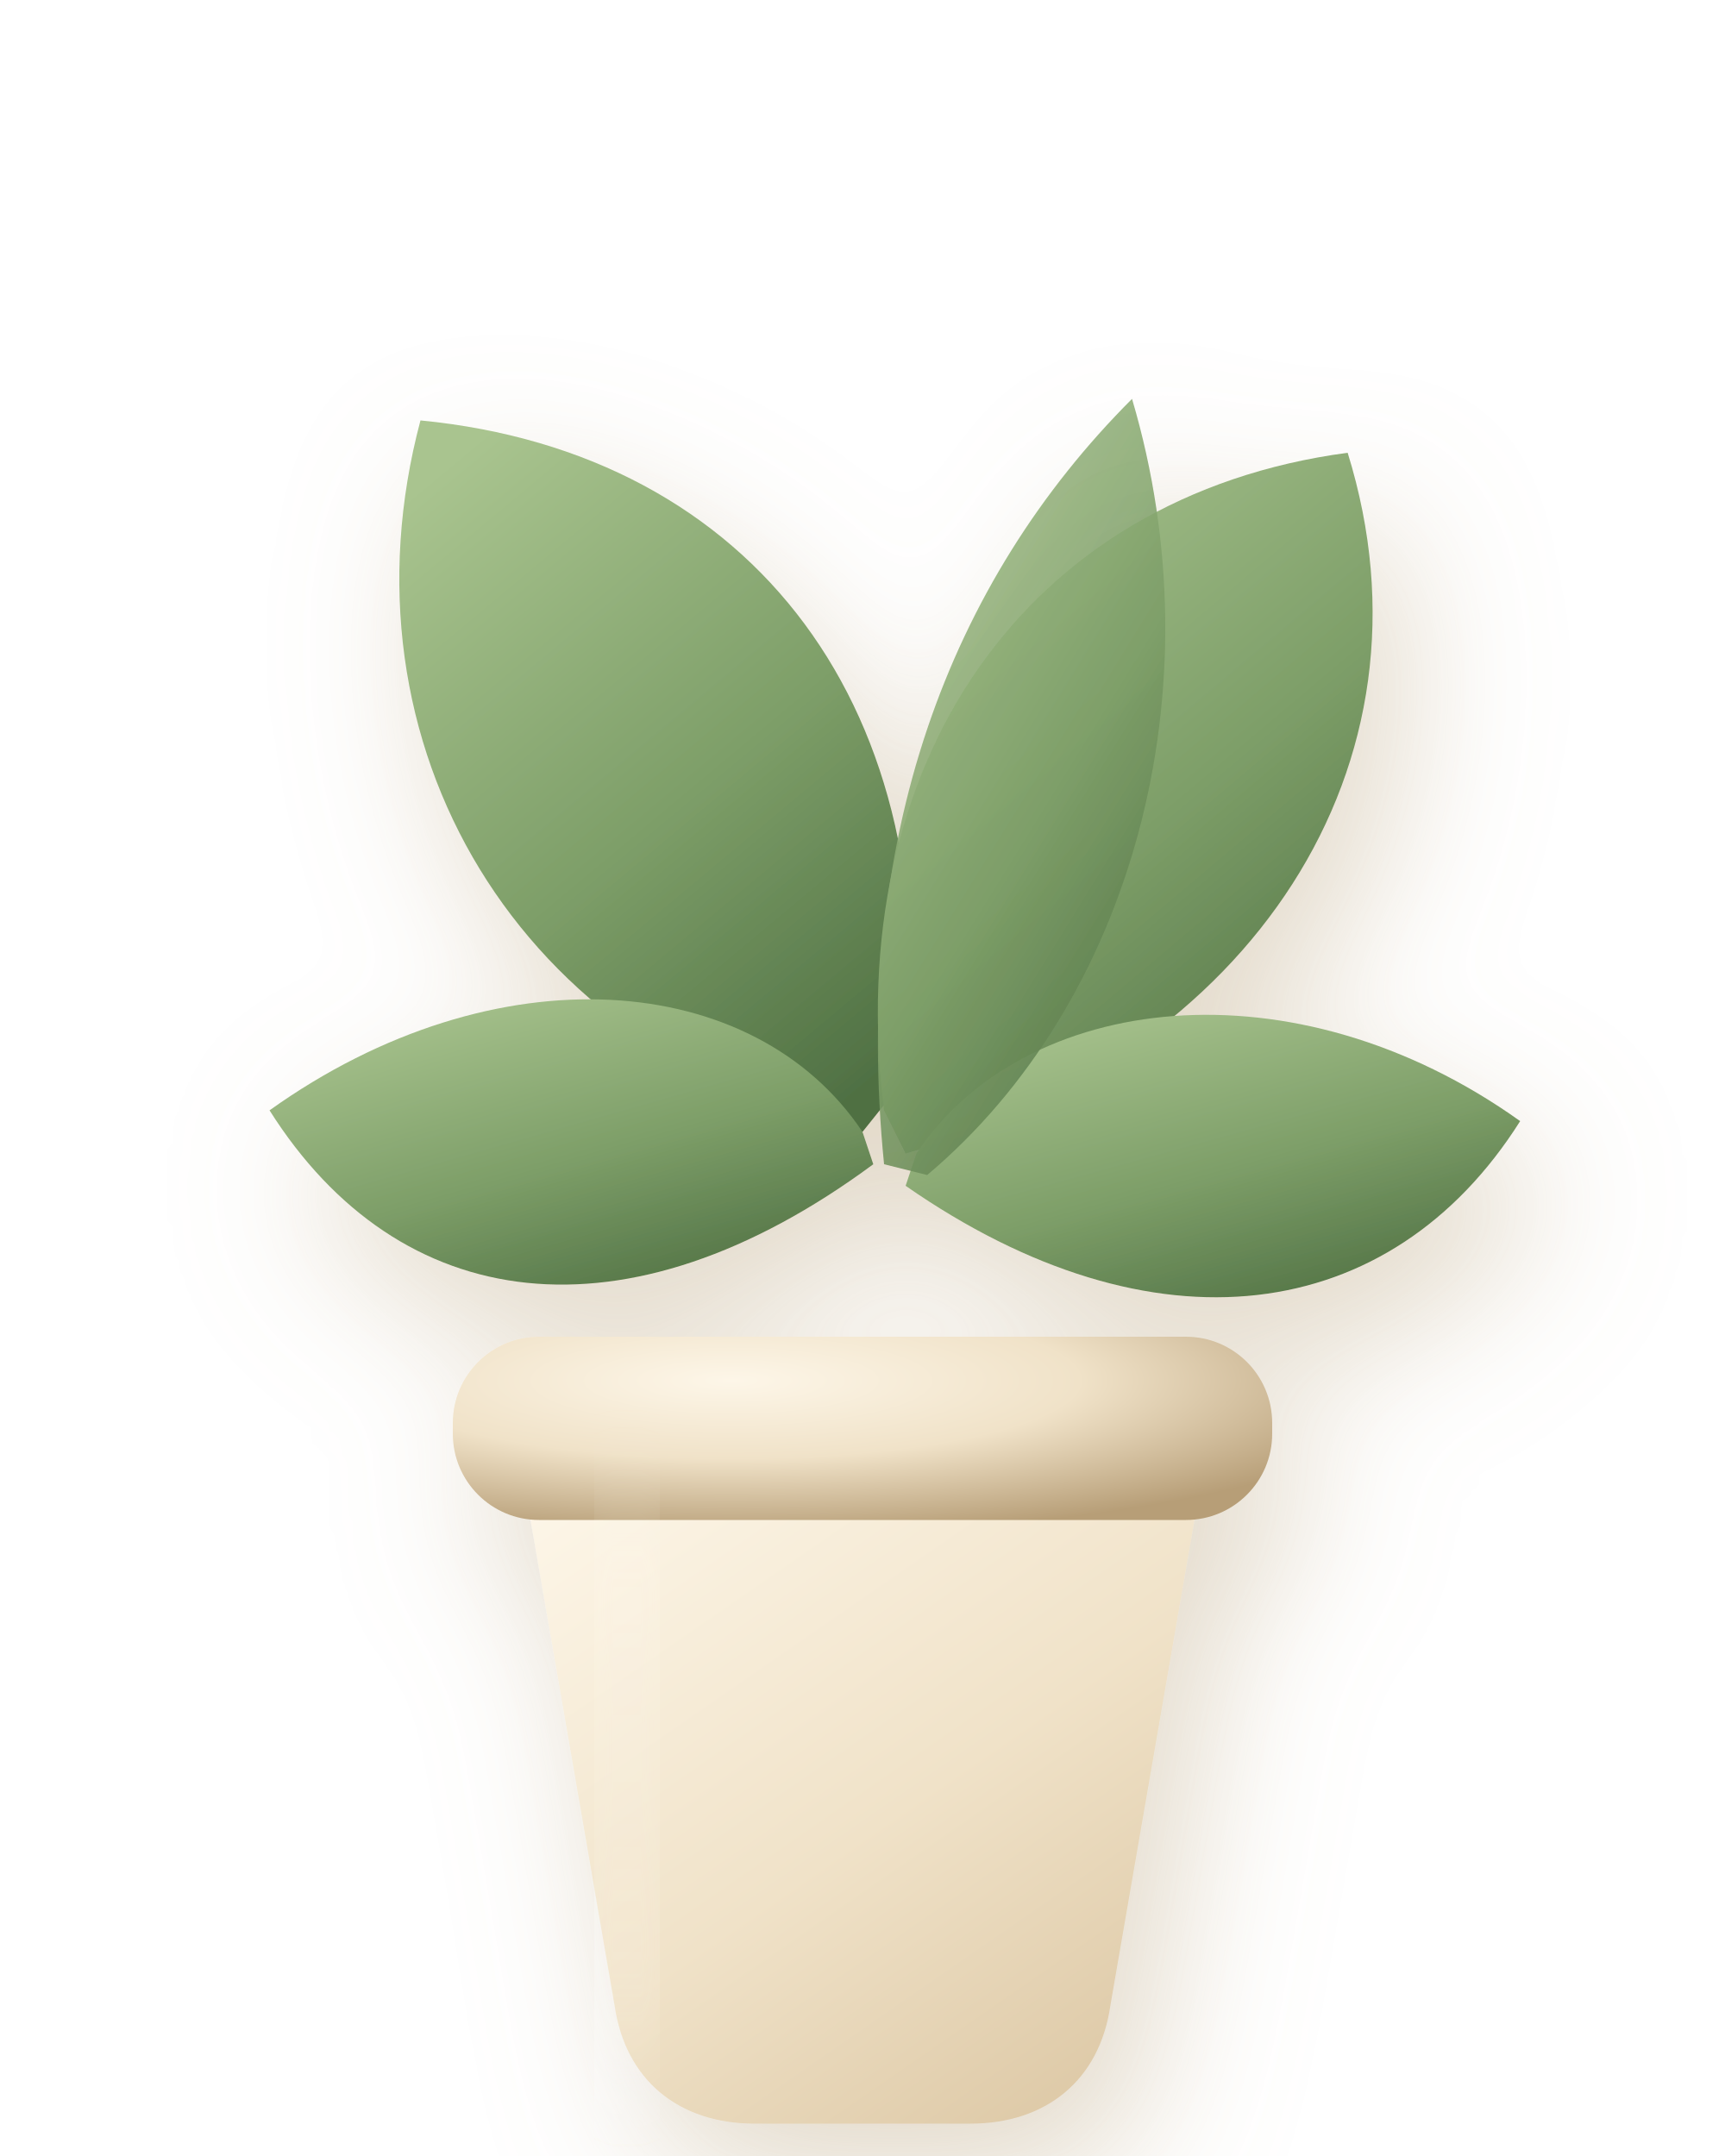
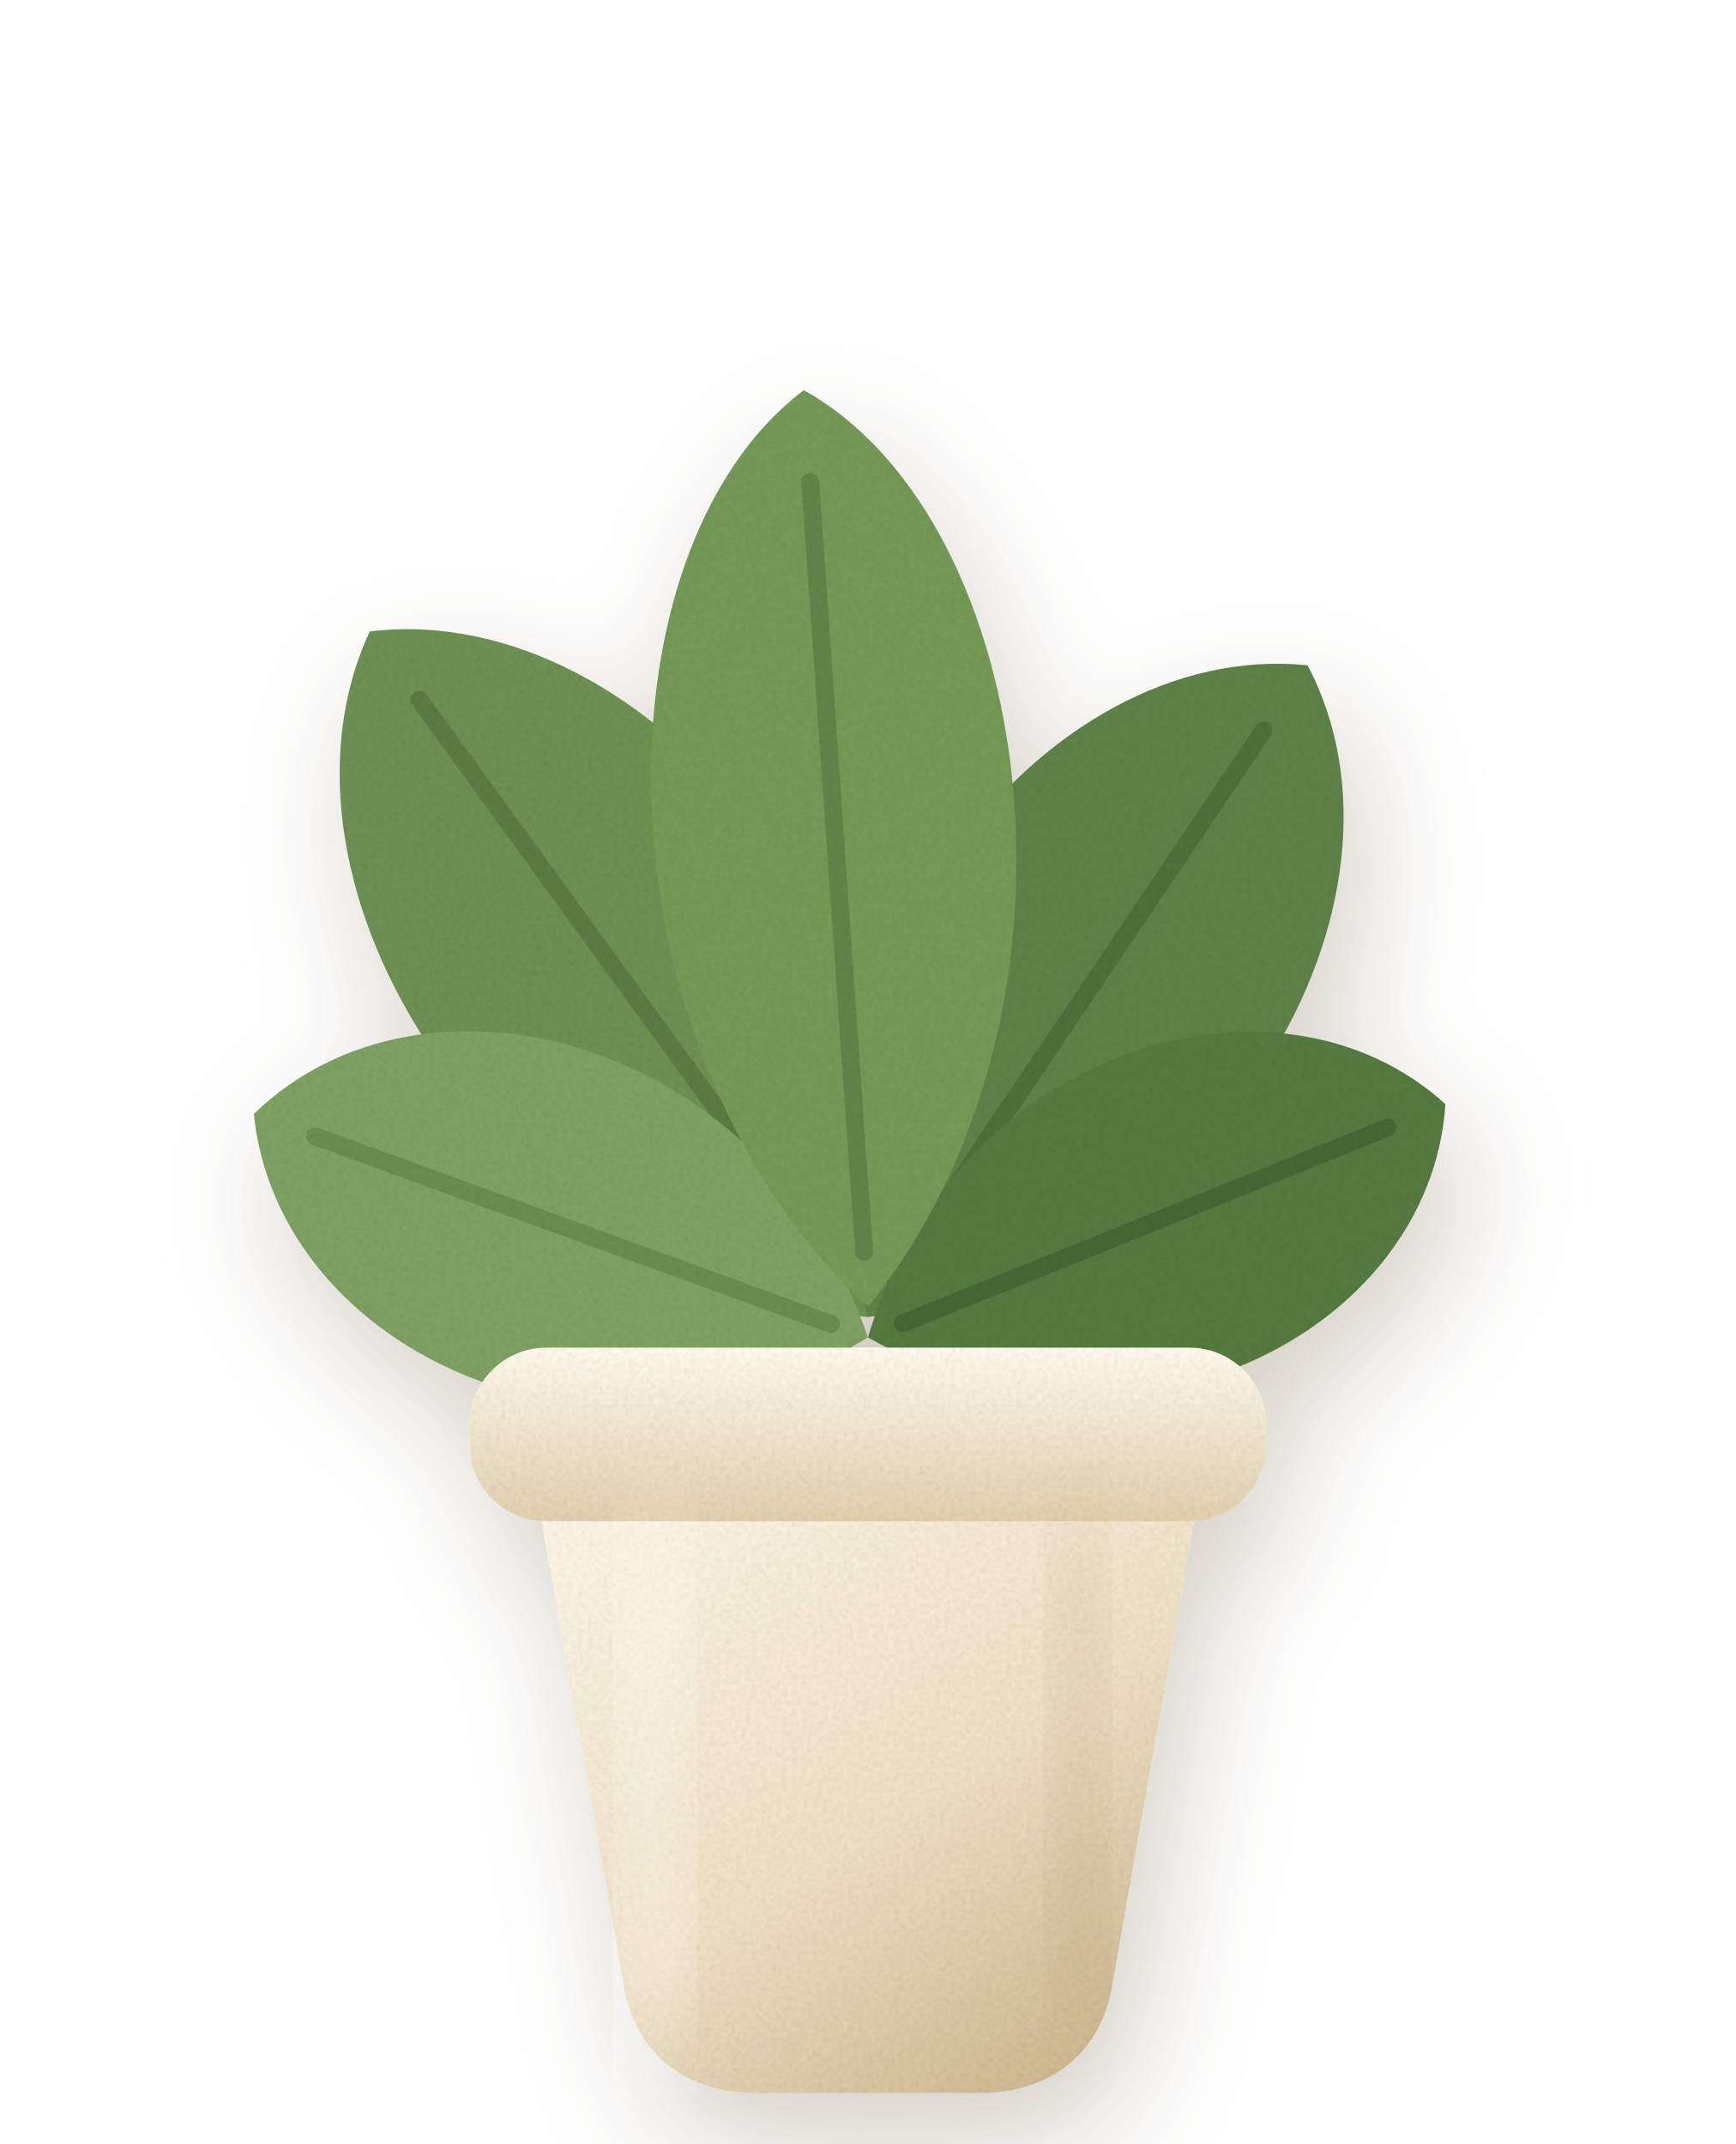
- <svg xmlns="http://www.w3.org/2000/svg" viewBox="0 0 320 400" width="320" height="400">
+ <svg xmlns="http://www.w3.org/2000/svg" viewBox="0 0 340 420" width="340" height="420">
  <defs>
-     <linearGradient id="p-body" x1="0.15" y1="0" x2="0.85" y2="1">
-       <stop offset="0" stop-color="#FDF6E8" />
-       <stop offset="0.55" stop-color="#F0E2C8" />
-       <stop offset="1" stop-color="#DCC7A4" />
+     <filter id="p-grain" x="-4%" y="-4%" width="108%" height="108%">
+       <feTurbulence type="fractalNoise" baseFrequency="1" numOctaves="4" seed="4" result="n" />
+       <feColorMatrix in="n" type="saturate" values="0" result="g" />
+       <feComponentTransfer in="g" result="a">
+         <feFuncA type="linear" slope="0.32" intercept="-0.080" />
+       </feComponentTransfer>
+       <feComposite in="a" in2="SourceGraphic" operator="in" result="grain" />
+       <feBlend in="SourceGraphic" in2="grain" mode="multiply" />
+     </filter>
+     <filter id="p-shadow" x="-40%" y="-40%" width="180%" height="200%">
+       <feDropShadow dx="4" dy="10" stdDeviation="12" flood-color="#7C6B4C" flood-opacity="0.32" />
+     </filter>
+     <filter id="p-soft" x="-60%" y="-60%" width="220%" height="220%">
+       <feGaussianBlur stdDeviation="8" />
+     </filter>
+     <linearGradient id="p-pot" x1="0.15" y1="0" x2="0.85" y2="1">
+       <stop offset="0" stop-color="#FDF6E7" />
+       <stop offset="0.55" stop-color="#EFE1C6" />
+       <stop offset="1" stop-color="#CBB48C" />
    </linearGradient>
-     <radialGradient id="p-dome" cx="0.34" cy="0.24" r="0.85">
-       <stop offset="0" stop-color="#FDF6E8" />
-       <stop offset="0.5" stop-color="#F0E2C8" />
-       <stop offset="1" stop-color="#B79E77" />
-     </radialGradient>
-     <linearGradient id="p-deep" x1="0" y1="0" x2="0.6" y2="1">
-       <stop offset="0" stop-color="#DCC7A4" />
-       <stop offset="1" stop-color="#B79E77" />
-     </linearGradient>
-     <filter id="p-soft" x="-30%" y="-30%" width="160%" height="160%">
-       <feDropShadow dx="6" dy="12" stdDeviation="14" flood-color="#B79E77" flood-opacity="0.38" />
-     </filter>
-     <filter id="p-inner" x="-30%" y="-30%" width="160%" height="160%">
-       <feGaussianBlur stdDeviation="9" />
-     </filter>
-     <filter id="p-glow" x="-80%" y="-80%" width="260%" height="260%">
-       <feGaussianBlur stdDeviation="16" />
-     </filter>
-     <linearGradient id="leaf" x1="0.2" y1="0" x2="0.8" y2="1">
-       <stop offset="0" stop-color="#A9C48F" />
-       <stop offset="0.55" stop-color="#7D9E68" />
-       <stop offset="1" stop-color="#4F7043" />
+     <linearGradient id="p-rim" x1="0" y1="0" x2="0" y2="1">
+       <stop offset="0" stop-color="#FFFAEE" />
+       <stop offset="1" stop-color="#E2D0AE" />
    </linearGradient>
  </defs>
-   <g filter="url(#p-soft)">
-     <g fill="url(#leaf)">
-       <path d="M160 210 C 96 196 62 138 78 78 C 140 84 176 132 168 200 Z" />
-       <path d="M168 214 C 232 196 268 142 250 84 C 190 92 156 142 164 206 Z" />
-       <path d="M162 216 C 116 250 74 244 50 206 C 92 176 140 180 160 210 Z" />
-       <path d="M168 220 C 214 252 258 246 282 208 C 240 178 190 184 170 214 Z" />
-       <path d="M164 216 C 158 156 176 108 210 74 C 226 128 210 186 172 218 Z" opacity="0.9" />
+   <g filter="url(#p-shadow)">
+     <g filter="url(#p-grain)">
+       <g transform="rotate(-36 170 258)">
+         <path d="M 170 258 C 115.4 208.2, 122.16 118.56, 170 92                C 217.84 118.56, 224.6 208.2, 170 258 Z" fill="#6E9153" />
+         <path d="M 170 248.04 L 170 108.6" stroke="#4E6C39" stroke-width="3.5" stroke-linecap="round" opacity="0.55" />
+       </g>
+       <g transform="rotate(34 170 258)">
+         <path d="M 170 258 C 117.5 211.8, 124 128.64, 170 104                C 216 128.64, 222.5 211.8, 170 258 Z" fill="#5F8248" />
+         <path d="M 170 248.76 L 170 119.4" stroke="#436031" stroke-width="3.5" stroke-linecap="round" opacity="0.55" />
+       </g>
+       <g transform="rotate(-70 170 262)">
+         <path d="M 170 262 C 121.7 223.6, 127.68 154.48, 170 134                C 212.32 154.48, 218.3 223.6, 170 262 Z" fill="#7FA162" />
+         <path d="M 170 254.32 L 170 146.8" stroke="#5B7C44" stroke-width="3.5" stroke-linecap="round" opacity="0.55" />
+       </g>
+       <g transform="rotate(68 170 262)">
+         <path d="M 170 262 C 123.8 225.4, 129.52 159.52, 170 140                C 210.48 159.52, 216.2 225.4, 170 262 Z" fill="#547A41" />
+         <path d="M 170 254.68 L 170 152.2" stroke="#3C5A2C" stroke-width="3.5" stroke-linecap="round" opacity="0.55" />
+       </g>
+       <g transform="rotate(-4 170 256)">
+         <path d="M 170 256 C 119.6 202, 125.84 104.8, 170 76                C 214.16 104.8, 220.4 202, 170 256 Z" fill="#749A57" />
+         <path d="M 170 245.2 L 170 94" stroke="#52743C" stroke-width="3.5" stroke-linecap="round" opacity="0.55" />
+       </g>
+       <path d="M 104 286 L 236 286 L 218 388 C 216 402, 206 410, 192 410 L 148 410                C 134 410, 124 402, 122 388 Z" fill="url(#p-pot)" />
+       <rect x="92" y="264" width="156" height="34" rx="15" fill="url(#p-rim)" />
    </g>
-     <path d="M96 268 L 224 268 L 206 372 C 204 386 194 394 180 394 L 140 394 C 126 394 116 386 114 372 Z" fill="url(#p-body)" />
-     <rect x="84" y="248" width="152" height="34" rx="16" fill="url(#p-dome)" />
-     <path d="M116 286 C 110 320 112 350 120 378" stroke="#FFFDF4" stroke-opacity="0.5" stroke-width="14" stroke-linecap="round" fill="none" filter="url(#p-inner)" />
+     <path d="M 128 304 C 122 338, 124 366, 132 394" stroke="#FFFDF5" stroke-opacity="0.55" stroke-width="13" stroke-linecap="round" fill="none" filter="url(#p-soft)" />
+     <path d="M 212 306 C 216 338, 214 364, 208 390" stroke="#A98F65" stroke-opacity="0.3" stroke-width="12" stroke-linecap="round" fill="none" filter="url(#p-soft)" />
  </g>
</svg>
